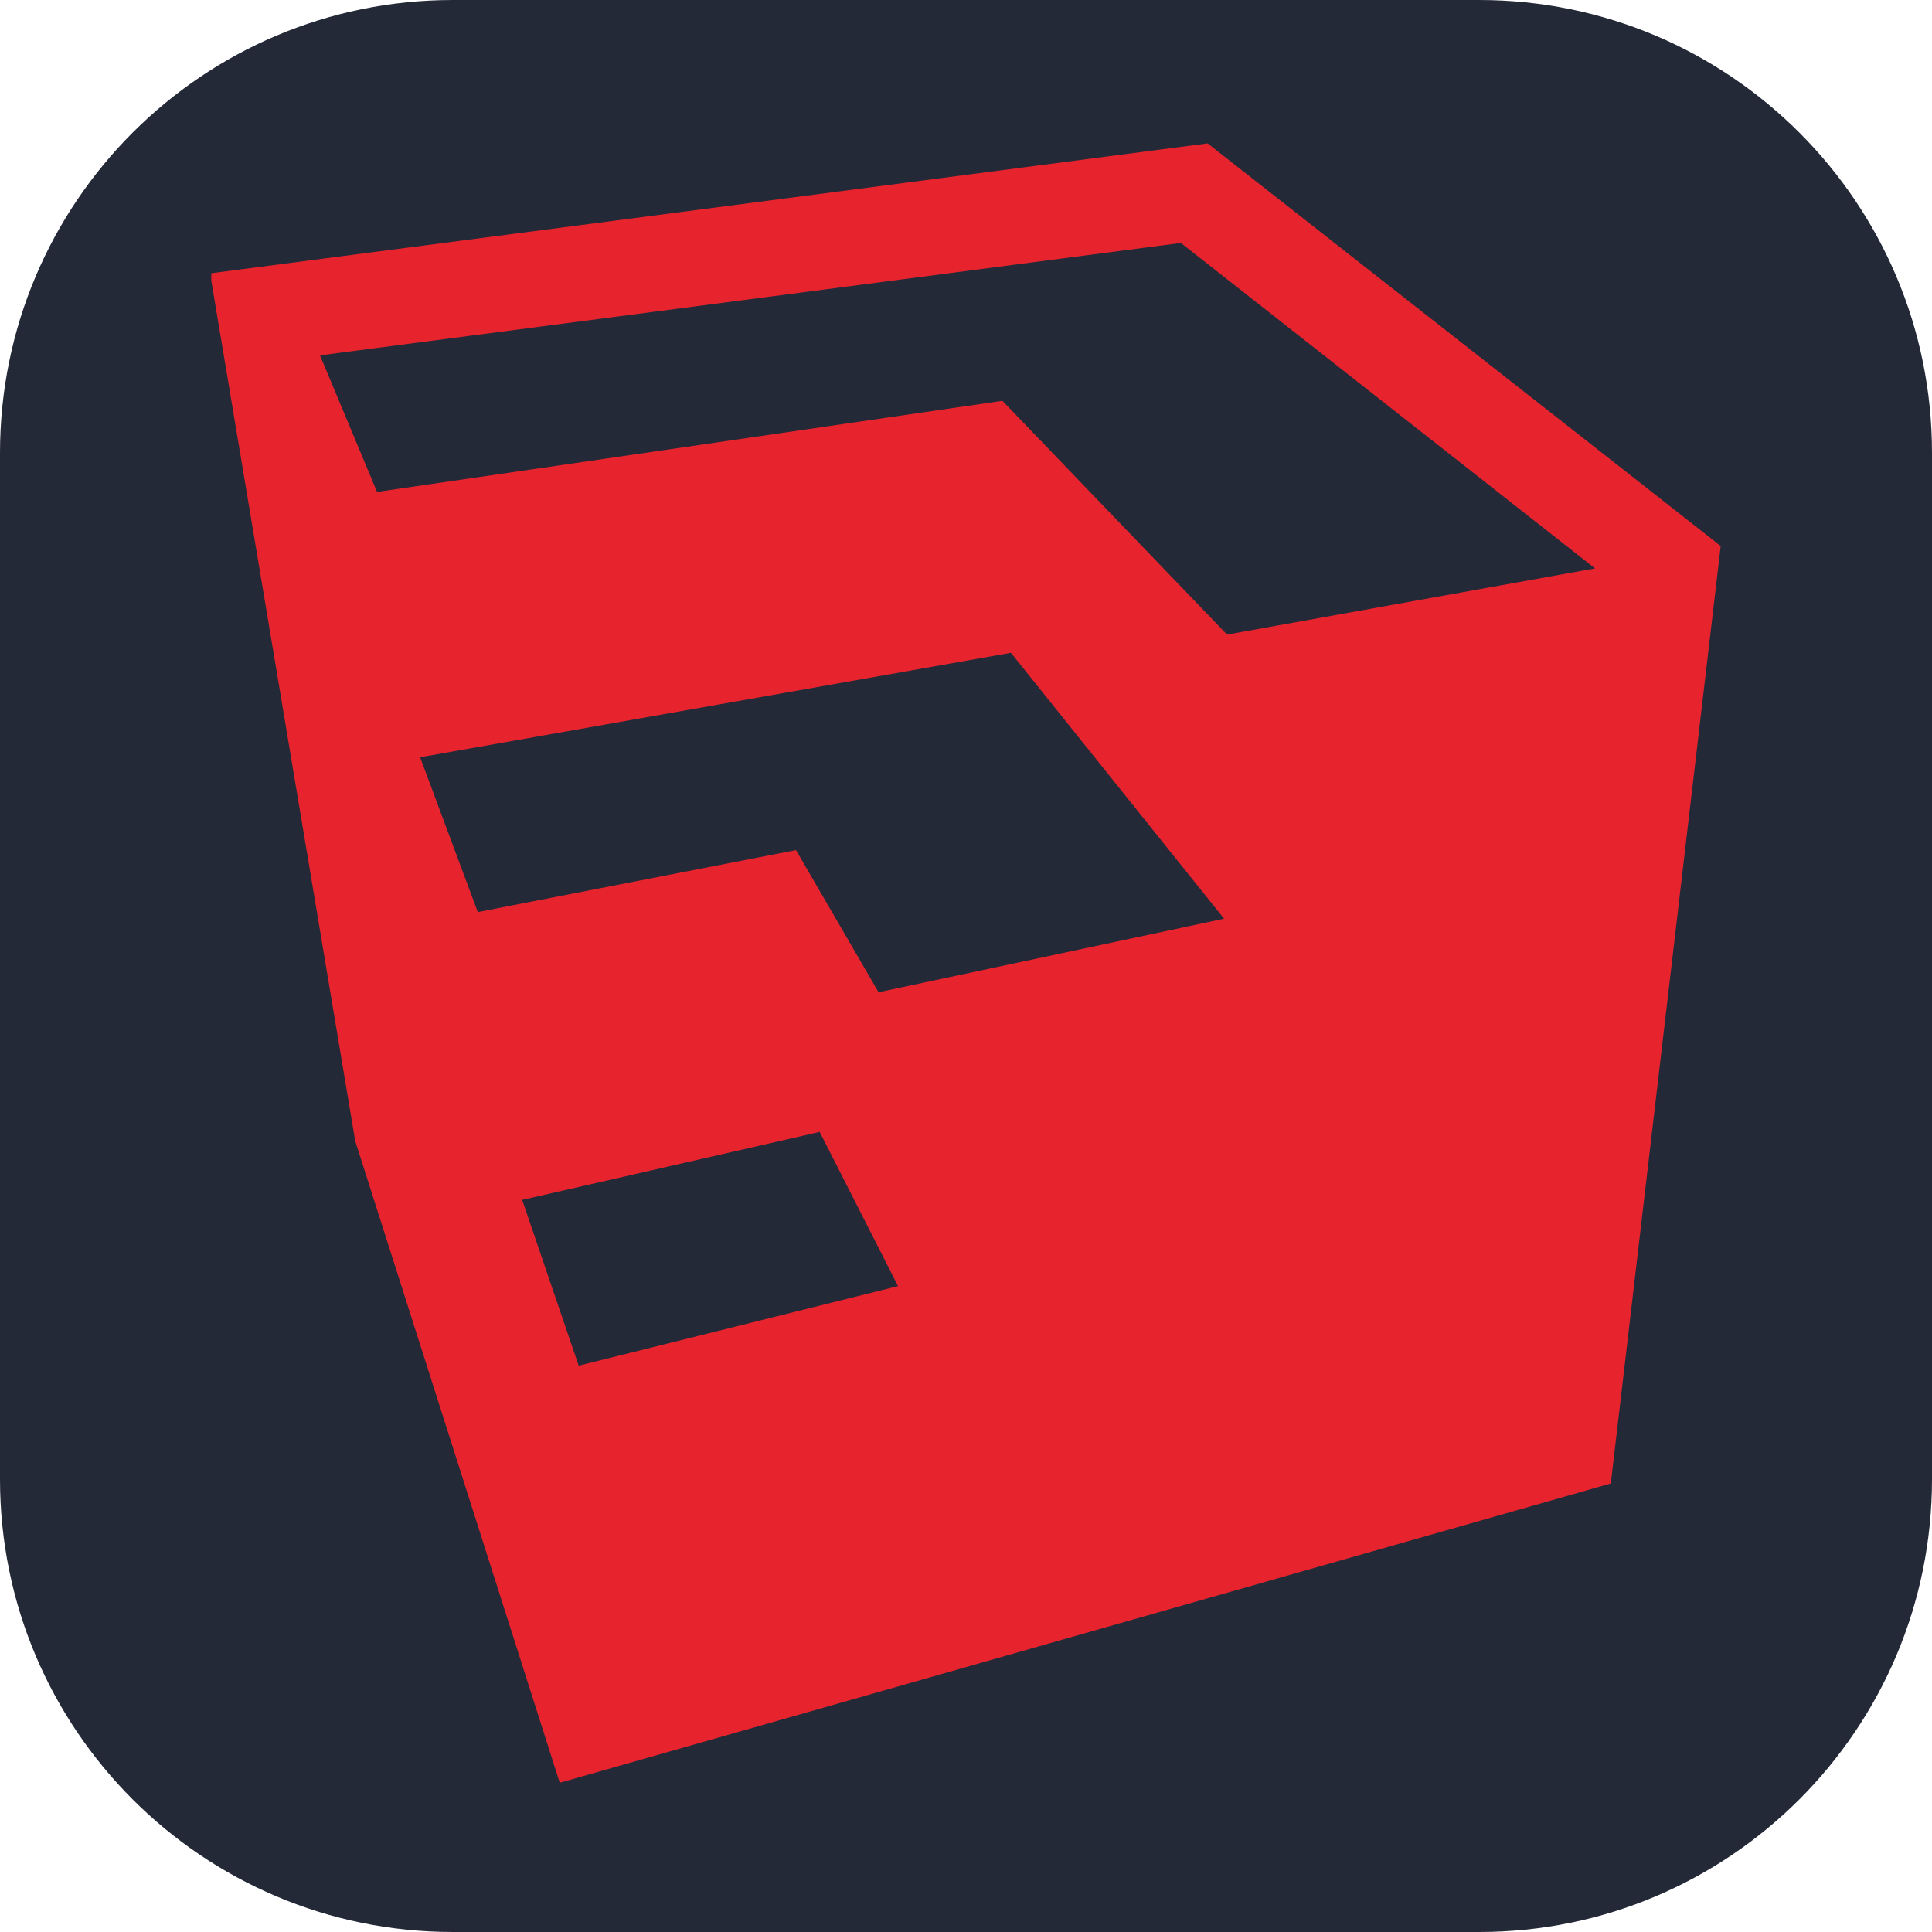
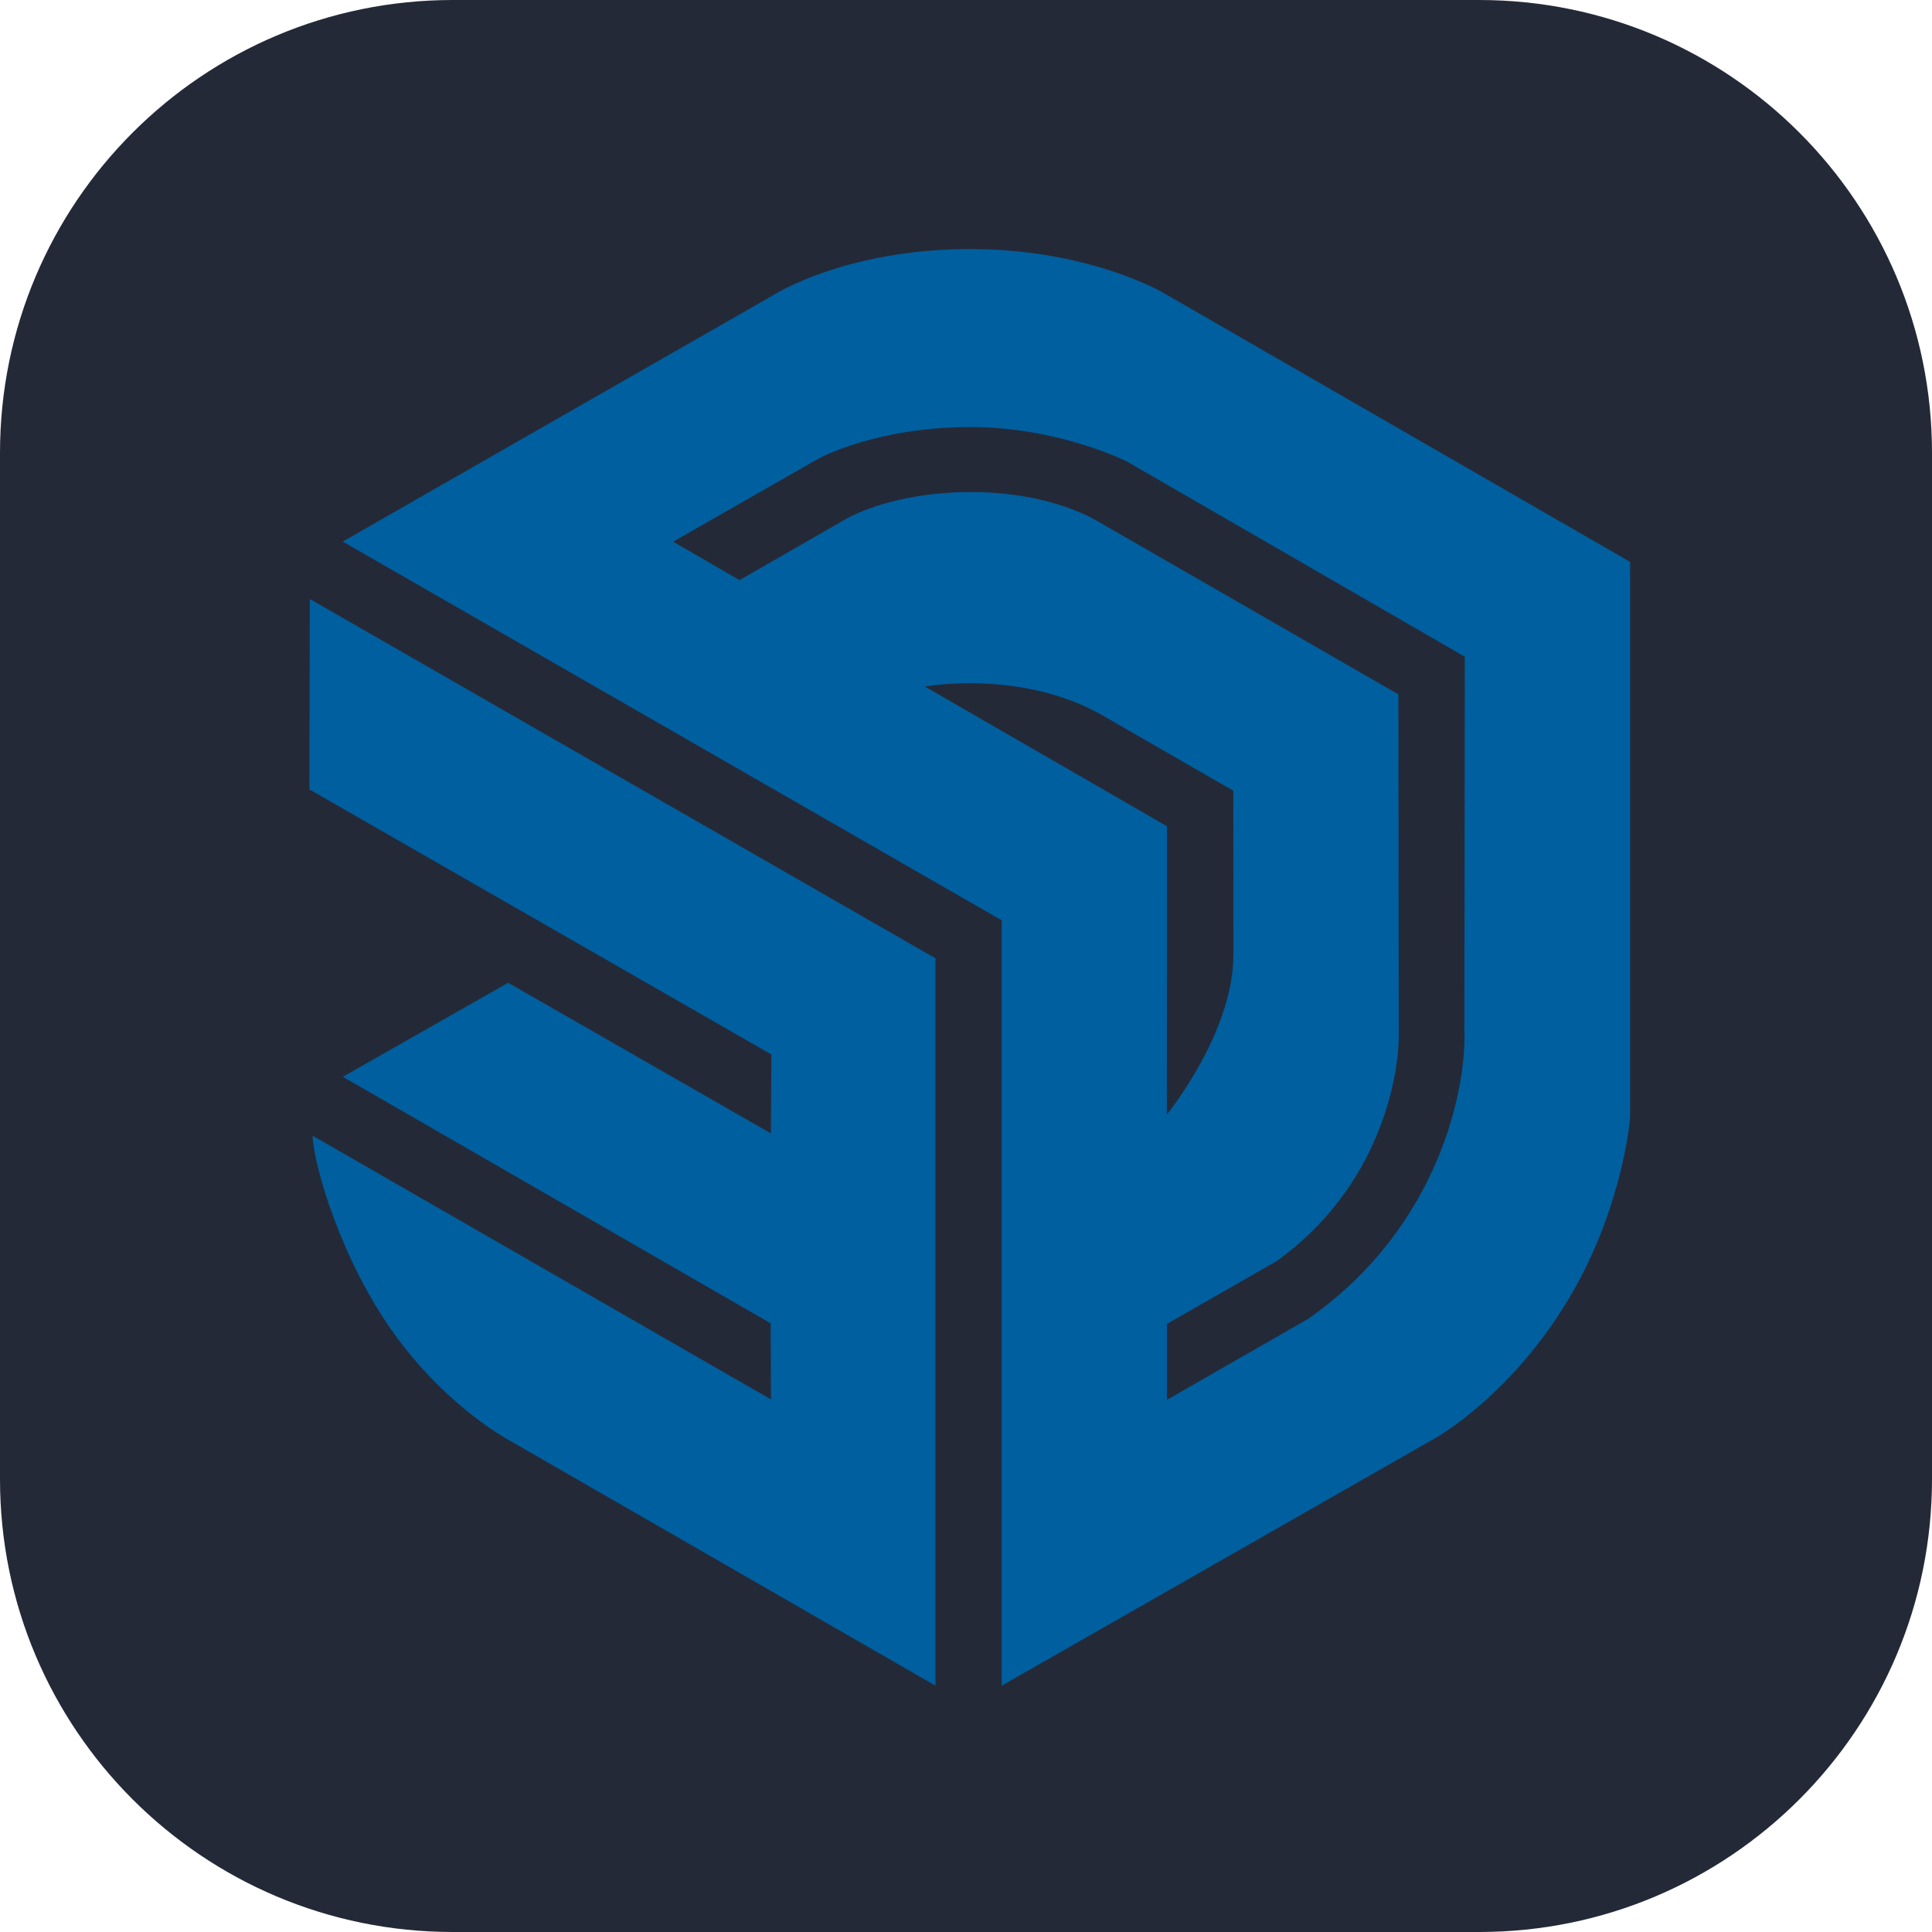
<svg xmlns="http://www.w3.org/2000/svg" width="256" height="256" viewBox="0 0 256 256" fill="none" id="sketchup">
  <style>
#sketchup {
    rect {fill: #242938}

    @media (prefers-color-scheme: light) {
        rect {fill: #F4F2ED}
    }
}
</style>
  <rect width="256" height="256" rx="60" fill="#242938" />
-   <path d="M160.016 19L28 36.204V37.201L47.07 151.19L74.172 236.225L213.439 196.568L228 72.348L160.016 19ZM156.477 32.192L211.349 75.317L162.589 84.085L132.828 53.113L49.962 65.182L42.405 47.087L156.477 32.192ZM133.954 86.501L162.196 121.732L116.415 131.477L105.474 112.644L63.311 120.856L55.669 100.339L133.954 86.501ZM108.611 149.983L118.995 170.418L76.68 180.955L69.192 158.989L108.611 149.983Z" fill="#E7242D" />
+   <path d="M216 74.453L154.039 38.739C154.039 38.739 144.222 33 128.561 33C112.253 33 102.804 38.914 102.804 38.914L45.41 71.759L132.726 121.944V223.364L190.19 190.554C190.19 190.554 200.462 184.885 208.266 171.411C215.143 159.547 216 148.069 216 148.069V74.453ZM122.559 90.972C122.559 90.972 135.368 88.609 146.199 94.856C157.031 101.103 163.418 104.778 163.418 104.778C163.418 104.778 163.435 113.474 163.435 126.476C163.435 136.887 154.616 147.684 154.616 147.684L154.634 109.485L122.559 90.972ZM173.339 174.753L154.634 185.48V175.418L169.192 167.089C183.051 157.098 185.343 142.364 185.343 137.255L185.291 92.004L145.587 69.151C145.587 69.151 139.55 65.197 128.701 65.197C117.852 65.197 111.938 68.854 111.938 68.854L97.992 76.868L89.19 71.776L108.456 60.77C108.456 60.77 115.997 56.588 128.631 56.588C140.233 56.588 149.262 61.12 149.262 61.12L194.092 87.017L194.04 136.397C194.355 143.991 190.82 162.54 173.339 174.753Z" fill="#005F9E" />
+   <path d="M41 104.603L102.209 139.722L102.156 150.186L67.335 130.22L45.427 142.679L102.121 175.348L102.156 185.427L41.42 150.483C41.577 154.578 45.287 167.194 52.391 176.958C59.601 186.845 67.825 191.044 67.825 191.044L123.959 223.364V126.983L41.053 79.37L41 104.603Z" fill="#005F9E" />
</svg>
